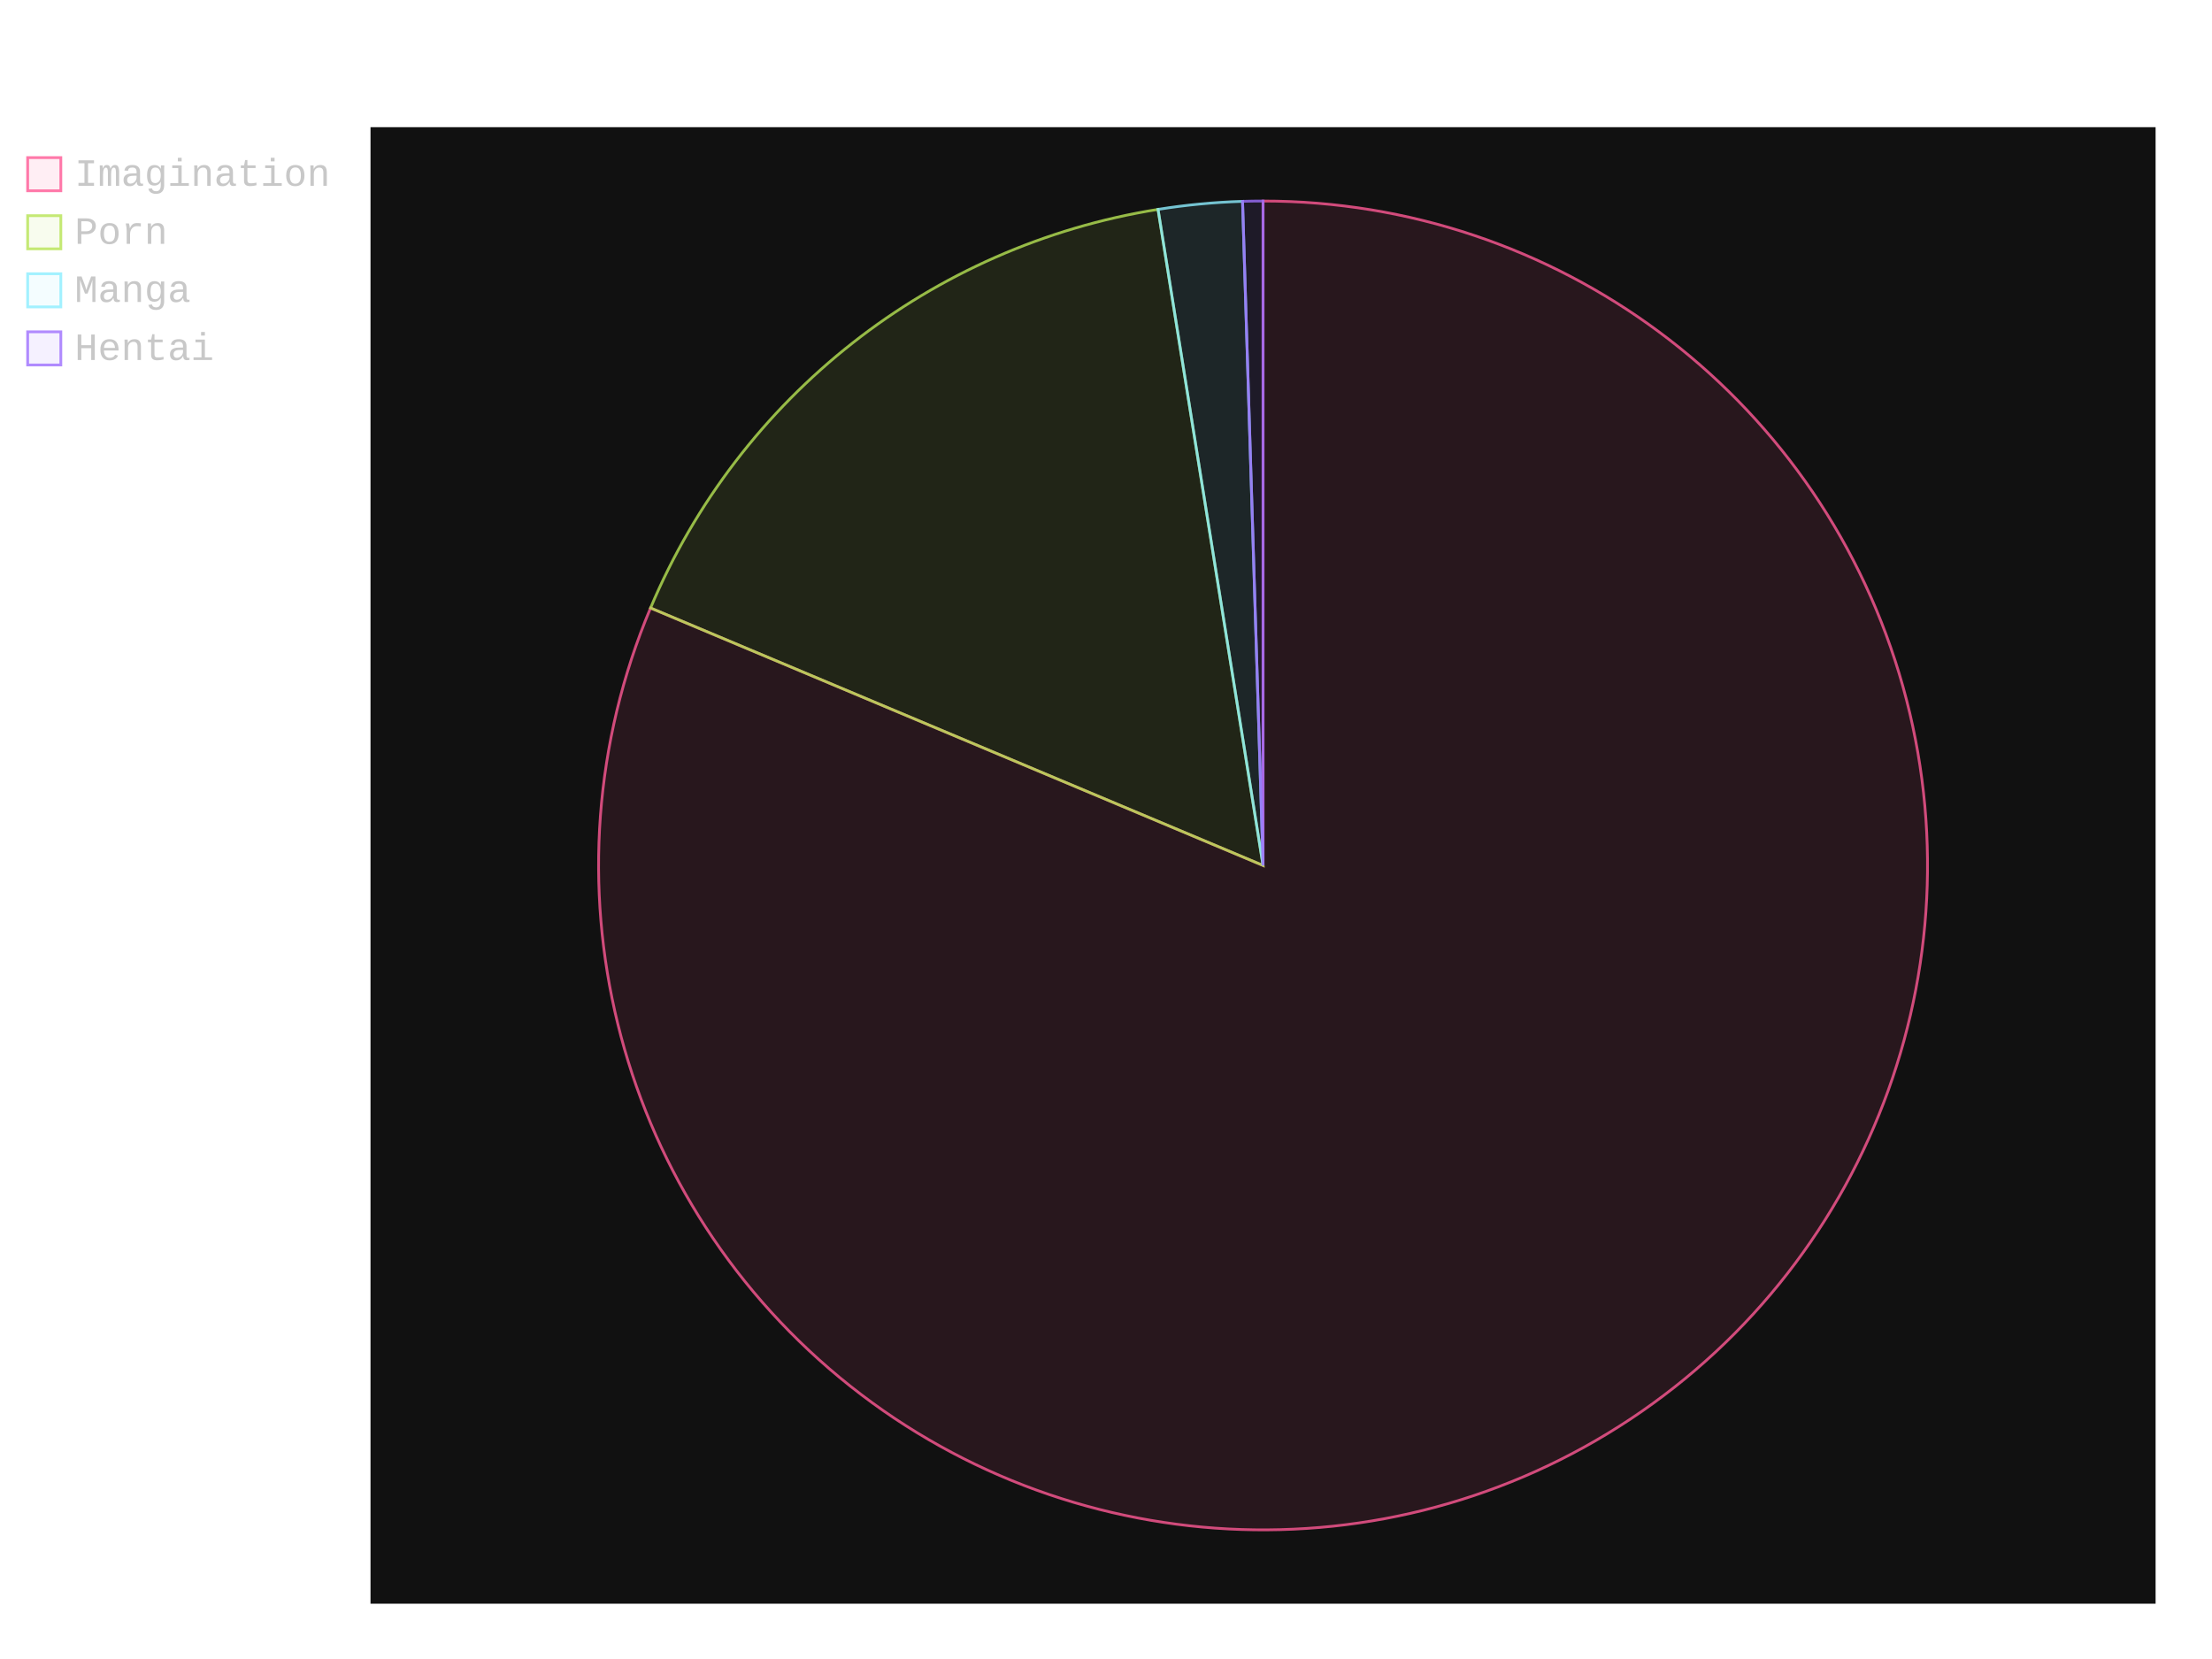
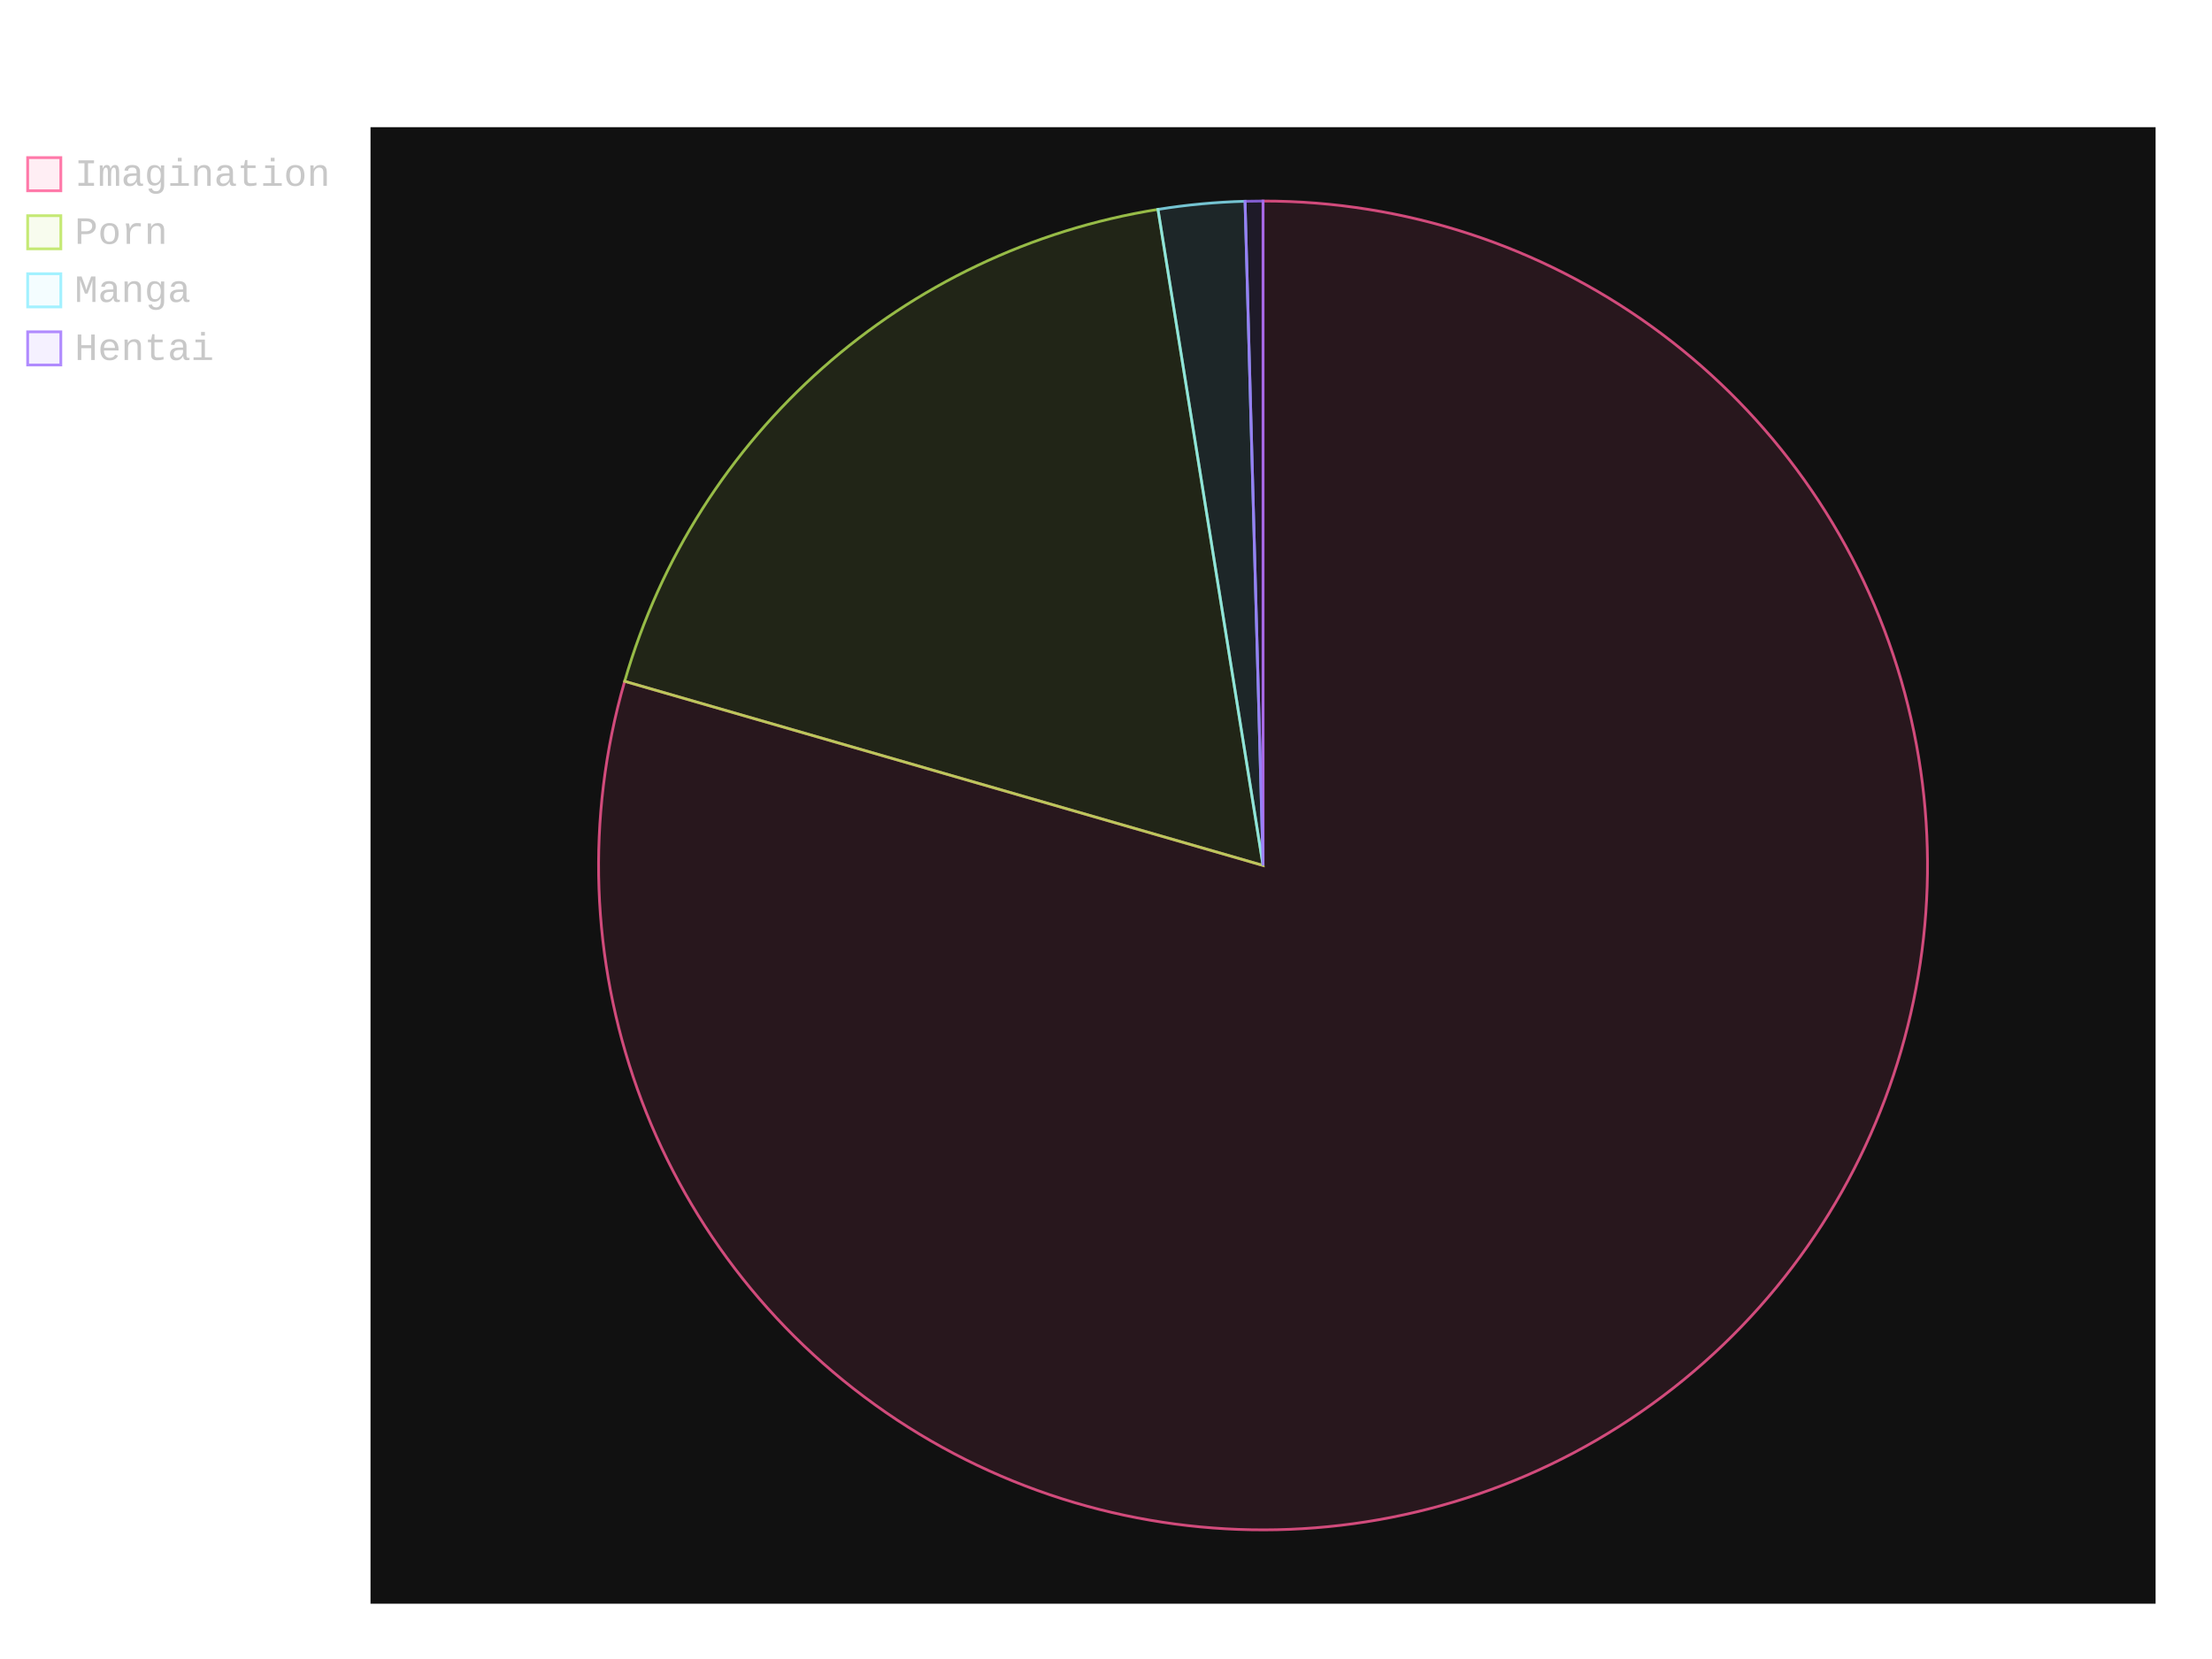
- <svg xmlns="http://www.w3.org/2000/svg" id="chart-972d2738-2fb4-489e-9a01-0a8d2ab76c2e" class="pygal-chart" viewBox="0 0 800 600">
+ <svg xmlns="http://www.w3.org/2000/svg" id="chart-41fca388-3b2e-478e-815f-3c8326dae510" class="pygal-chart" viewBox="0 0 800 600">
  <defs>
-     <style type="text/css">#chart-972d2738-2fb4-489e-9a01-0a8d2ab76c2e{-webkit-user-select:none;-webkit-font-smoothing:antialiased;font-family:Consolas,"Liberation Mono",Menlo,Courier,monospace}#chart-972d2738-2fb4-489e-9a01-0a8d2ab76c2e .title{font-family:Consolas,"Liberation Mono",Menlo,Courier,monospace;font-size:16px}#chart-972d2738-2fb4-489e-9a01-0a8d2ab76c2e .legends .legend text{font-family:Consolas,"Liberation Mono",Menlo,Courier,monospace;font-size:14px}#chart-972d2738-2fb4-489e-9a01-0a8d2ab76c2e .axis text{font-family:Consolas,"Liberation Mono",Menlo,Courier,monospace;font-size:10px}#chart-972d2738-2fb4-489e-9a01-0a8d2ab76c2e .axis text.major{font-family:Consolas,"Liberation Mono",Menlo,Courier,monospace;font-size:10px}#chart-972d2738-2fb4-489e-9a01-0a8d2ab76c2e .text-overlay text.value{font-family:Consolas,"Liberation Mono",Menlo,Courier,monospace;font-size:16px}#chart-972d2738-2fb4-489e-9a01-0a8d2ab76c2e .text-overlay text.label{font-family:Consolas,"Liberation Mono",Menlo,Courier,monospace;font-size:10px}#chart-972d2738-2fb4-489e-9a01-0a8d2ab76c2e .tooltip{font-family:Consolas,"Liberation Mono",Menlo,Courier,monospace;font-size:14px}#chart-972d2738-2fb4-489e-9a01-0a8d2ab76c2e text.no_data{font-family:Consolas,"Liberation Mono",Menlo,Courier,monospace;font-size:64px}
- #chart-972d2738-2fb4-489e-9a01-0a8d2ab76c2e{background-color:transparent}#chart-972d2738-2fb4-489e-9a01-0a8d2ab76c2e path,#chart-972d2738-2fb4-489e-9a01-0a8d2ab76c2e line,#chart-972d2738-2fb4-489e-9a01-0a8d2ab76c2e rect,#chart-972d2738-2fb4-489e-9a01-0a8d2ab76c2e circle{-webkit-transition:0.3s ease-out;-moz-transition:0.3s ease-out;transition:0.3s ease-out}#chart-972d2738-2fb4-489e-9a01-0a8d2ab76c2e .graph &gt; .background{fill:transparent}#chart-972d2738-2fb4-489e-9a01-0a8d2ab76c2e .plot &gt; .background{fill:#111}#chart-972d2738-2fb4-489e-9a01-0a8d2ab76c2e .graph{fill:rgba(200,200,200,1)}#chart-972d2738-2fb4-489e-9a01-0a8d2ab76c2e text.no_data{fill:rgba(255,255,255,1)}#chart-972d2738-2fb4-489e-9a01-0a8d2ab76c2e .title{fill:rgba(255,255,255,1)}#chart-972d2738-2fb4-489e-9a01-0a8d2ab76c2e .legends .legend text{fill:rgba(200,200,200,1)}#chart-972d2738-2fb4-489e-9a01-0a8d2ab76c2e .legends .legend:hover text{fill:rgba(255,255,255,1)}#chart-972d2738-2fb4-489e-9a01-0a8d2ab76c2e .axis .line{stroke:rgba(255,255,255,1)}#chart-972d2738-2fb4-489e-9a01-0a8d2ab76c2e .axis .guide.line{stroke:#555}#chart-972d2738-2fb4-489e-9a01-0a8d2ab76c2e .axis .major.line{stroke:rgba(200,200,200,1)}#chart-972d2738-2fb4-489e-9a01-0a8d2ab76c2e .axis text.major{fill:rgba(255,255,255,1)}#chart-972d2738-2fb4-489e-9a01-0a8d2ab76c2e .axis.y .guides:hover .guide.line,#chart-972d2738-2fb4-489e-9a01-0a8d2ab76c2e .line-graph .axis.x .guides:hover .guide.line,#chart-972d2738-2fb4-489e-9a01-0a8d2ab76c2e .stackedline-graph .axis.x .guides:hover .guide.line,#chart-972d2738-2fb4-489e-9a01-0a8d2ab76c2e .xy-graph .axis.x .guides:hover .guide.line{stroke:rgba(255,255,255,1)}#chart-972d2738-2fb4-489e-9a01-0a8d2ab76c2e .axis .guides:hover text{fill:rgba(255,255,255,1)}#chart-972d2738-2fb4-489e-9a01-0a8d2ab76c2e .reactive{fill-opacity:.1;stroke-opacity:.8;stroke-width:1}#chart-972d2738-2fb4-489e-9a01-0a8d2ab76c2e .ci{stroke:rgba(200,200,200,1)}#chart-972d2738-2fb4-489e-9a01-0a8d2ab76c2e .reactive.active,#chart-972d2738-2fb4-489e-9a01-0a8d2ab76c2e .active .reactive{fill-opacity:.75;stroke-opacity:.9;stroke-width:4}#chart-972d2738-2fb4-489e-9a01-0a8d2ab76c2e .ci .reactive.active{stroke-width:1.5}#chart-972d2738-2fb4-489e-9a01-0a8d2ab76c2e .series text{fill:rgba(255,255,255,1)}#chart-972d2738-2fb4-489e-9a01-0a8d2ab76c2e .tooltip rect{fill:#111;stroke:rgba(255,255,255,1);-webkit-transition:opacity 0.3s ease-out;-moz-transition:opacity 0.3s ease-out;transition:opacity 0.3s ease-out}#chart-972d2738-2fb4-489e-9a01-0a8d2ab76c2e .tooltip .label{fill:rgba(200,200,200,1)}#chart-972d2738-2fb4-489e-9a01-0a8d2ab76c2e .tooltip .label{fill:rgba(200,200,200,1)}#chart-972d2738-2fb4-489e-9a01-0a8d2ab76c2e .tooltip .legend{font-size:.8em;fill:#555}#chart-972d2738-2fb4-489e-9a01-0a8d2ab76c2e .tooltip .x_label{font-size:.6em;fill:rgba(255,255,255,1)}#chart-972d2738-2fb4-489e-9a01-0a8d2ab76c2e .tooltip .xlink{font-size:.5em;text-decoration:underline}#chart-972d2738-2fb4-489e-9a01-0a8d2ab76c2e .tooltip .value{font-size:1.5em}#chart-972d2738-2fb4-489e-9a01-0a8d2ab76c2e .bound{font-size:.5em}#chart-972d2738-2fb4-489e-9a01-0a8d2ab76c2e .max-value{font-size:.75em;fill:#555}#chart-972d2738-2fb4-489e-9a01-0a8d2ab76c2e .map-element{fill:#111;stroke:#555 !important}#chart-972d2738-2fb4-489e-9a01-0a8d2ab76c2e .map-element .reactive{fill-opacity:inherit;stroke-opacity:inherit}#chart-972d2738-2fb4-489e-9a01-0a8d2ab76c2e .color-0,#chart-972d2738-2fb4-489e-9a01-0a8d2ab76c2e .color-0 a:visited{stroke:#ff5995;fill:#ff5995}#chart-972d2738-2fb4-489e-9a01-0a8d2ab76c2e .color-1,#chart-972d2738-2fb4-489e-9a01-0a8d2ab76c2e .color-1 a:visited{stroke:#b6e354;fill:#b6e354}#chart-972d2738-2fb4-489e-9a01-0a8d2ab76c2e .color-2,#chart-972d2738-2fb4-489e-9a01-0a8d2ab76c2e .color-2 a:visited{stroke:#8cedff;fill:#8cedff}#chart-972d2738-2fb4-489e-9a01-0a8d2ab76c2e .color-3,#chart-972d2738-2fb4-489e-9a01-0a8d2ab76c2e .color-3 a:visited{stroke:#9e6ffe;fill:#9e6ffe}#chart-972d2738-2fb4-489e-9a01-0a8d2ab76c2e .text-overlay .color-0 text{fill:black}#chart-972d2738-2fb4-489e-9a01-0a8d2ab76c2e .text-overlay .color-1 text{fill:black}#chart-972d2738-2fb4-489e-9a01-0a8d2ab76c2e .text-overlay .color-2 text{fill:black}#chart-972d2738-2fb4-489e-9a01-0a8d2ab76c2e .text-overlay .color-3 text{fill:black}
- #chart-972d2738-2fb4-489e-9a01-0a8d2ab76c2e text.no_data{text-anchor:middle}#chart-972d2738-2fb4-489e-9a01-0a8d2ab76c2e .guide.line{fill:none}#chart-972d2738-2fb4-489e-9a01-0a8d2ab76c2e .centered{text-anchor:middle}#chart-972d2738-2fb4-489e-9a01-0a8d2ab76c2e .title{text-anchor:middle}#chart-972d2738-2fb4-489e-9a01-0a8d2ab76c2e .legends .legend text{fill-opacity:1}#chart-972d2738-2fb4-489e-9a01-0a8d2ab76c2e .axis.x text{text-anchor:middle}#chart-972d2738-2fb4-489e-9a01-0a8d2ab76c2e .axis.x:not(.web) text[transform]{text-anchor:start}#chart-972d2738-2fb4-489e-9a01-0a8d2ab76c2e .axis.x:not(.web) text[transform].backwards{text-anchor:end}#chart-972d2738-2fb4-489e-9a01-0a8d2ab76c2e .axis.y text{text-anchor:end}#chart-972d2738-2fb4-489e-9a01-0a8d2ab76c2e .axis.y text[transform].backwards{text-anchor:start}#chart-972d2738-2fb4-489e-9a01-0a8d2ab76c2e .axis.y2 text{text-anchor:start}#chart-972d2738-2fb4-489e-9a01-0a8d2ab76c2e .axis.y2 text[transform].backwards{text-anchor:end}#chart-972d2738-2fb4-489e-9a01-0a8d2ab76c2e .axis .guide.line{stroke-dasharray:4,4;stroke:black}#chart-972d2738-2fb4-489e-9a01-0a8d2ab76c2e .axis .major.guide.line{stroke-dasharray:6,6;stroke:black}#chart-972d2738-2fb4-489e-9a01-0a8d2ab76c2e .horizontal .axis.y .guide.line,#chart-972d2738-2fb4-489e-9a01-0a8d2ab76c2e .horizontal .axis.y2 .guide.line,#chart-972d2738-2fb4-489e-9a01-0a8d2ab76c2e .vertical .axis.x .guide.line{opacity:0}#chart-972d2738-2fb4-489e-9a01-0a8d2ab76c2e .horizontal .axis.always_show .guide.line,#chart-972d2738-2fb4-489e-9a01-0a8d2ab76c2e .vertical .axis.always_show .guide.line{opacity:1 !important}#chart-972d2738-2fb4-489e-9a01-0a8d2ab76c2e .axis.y .guides:hover .guide.line,#chart-972d2738-2fb4-489e-9a01-0a8d2ab76c2e .axis.y2 .guides:hover .guide.line,#chart-972d2738-2fb4-489e-9a01-0a8d2ab76c2e .axis.x .guides:hover .guide.line{opacity:1}#chart-972d2738-2fb4-489e-9a01-0a8d2ab76c2e .axis .guides:hover text{opacity:1}#chart-972d2738-2fb4-489e-9a01-0a8d2ab76c2e .nofill{fill:none}#chart-972d2738-2fb4-489e-9a01-0a8d2ab76c2e .subtle-fill{fill-opacity:.2}#chart-972d2738-2fb4-489e-9a01-0a8d2ab76c2e .dot{stroke-width:1px;fill-opacity:1;stroke-opacity:1}#chart-972d2738-2fb4-489e-9a01-0a8d2ab76c2e .dot.active{stroke-width:5px}#chart-972d2738-2fb4-489e-9a01-0a8d2ab76c2e .dot.negative{fill:transparent}#chart-972d2738-2fb4-489e-9a01-0a8d2ab76c2e text,#chart-972d2738-2fb4-489e-9a01-0a8d2ab76c2e tspan{stroke:none !important}#chart-972d2738-2fb4-489e-9a01-0a8d2ab76c2e .series text.active{opacity:1}#chart-972d2738-2fb4-489e-9a01-0a8d2ab76c2e .tooltip rect{fill-opacity:.95;stroke-width:.5}#chart-972d2738-2fb4-489e-9a01-0a8d2ab76c2e .tooltip text{fill-opacity:1}#chart-972d2738-2fb4-489e-9a01-0a8d2ab76c2e .showable{visibility:hidden}#chart-972d2738-2fb4-489e-9a01-0a8d2ab76c2e .showable.shown{visibility:visible}#chart-972d2738-2fb4-489e-9a01-0a8d2ab76c2e .gauge-background{fill:rgba(229,229,229,1);stroke:none}#chart-972d2738-2fb4-489e-9a01-0a8d2ab76c2e .bg-lines{stroke:transparent;stroke-width:2px}</style>
+     <style type="text/css">#chart-41fca388-3b2e-478e-815f-3c8326dae510{-webkit-user-select:none;-webkit-font-smoothing:antialiased;font-family:Consolas,"Liberation Mono",Menlo,Courier,monospace}#chart-41fca388-3b2e-478e-815f-3c8326dae510 .title{font-family:Consolas,"Liberation Mono",Menlo,Courier,monospace;font-size:16px}#chart-41fca388-3b2e-478e-815f-3c8326dae510 .legends .legend text{font-family:Consolas,"Liberation Mono",Menlo,Courier,monospace;font-size:14px}#chart-41fca388-3b2e-478e-815f-3c8326dae510 .axis text{font-family:Consolas,"Liberation Mono",Menlo,Courier,monospace;font-size:10px}#chart-41fca388-3b2e-478e-815f-3c8326dae510 .axis text.major{font-family:Consolas,"Liberation Mono",Menlo,Courier,monospace;font-size:10px}#chart-41fca388-3b2e-478e-815f-3c8326dae510 .text-overlay text.value{font-family:Consolas,"Liberation Mono",Menlo,Courier,monospace;font-size:16px}#chart-41fca388-3b2e-478e-815f-3c8326dae510 .text-overlay text.label{font-family:Consolas,"Liberation Mono",Menlo,Courier,monospace;font-size:10px}#chart-41fca388-3b2e-478e-815f-3c8326dae510 .tooltip{font-family:Consolas,"Liberation Mono",Menlo,Courier,monospace;font-size:14px}#chart-41fca388-3b2e-478e-815f-3c8326dae510 text.no_data{font-family:Consolas,"Liberation Mono",Menlo,Courier,monospace;font-size:64px}
+ #chart-41fca388-3b2e-478e-815f-3c8326dae510{background-color:transparent}#chart-41fca388-3b2e-478e-815f-3c8326dae510 path,#chart-41fca388-3b2e-478e-815f-3c8326dae510 line,#chart-41fca388-3b2e-478e-815f-3c8326dae510 rect,#chart-41fca388-3b2e-478e-815f-3c8326dae510 circle{-webkit-transition:0.3s ease-out;-moz-transition:0.3s ease-out;transition:0.3s ease-out}#chart-41fca388-3b2e-478e-815f-3c8326dae510 .graph &gt; .background{fill:transparent}#chart-41fca388-3b2e-478e-815f-3c8326dae510 .plot &gt; .background{fill:#111}#chart-41fca388-3b2e-478e-815f-3c8326dae510 .graph{fill:rgba(200,200,200,1)}#chart-41fca388-3b2e-478e-815f-3c8326dae510 text.no_data{fill:rgba(255,255,255,1)}#chart-41fca388-3b2e-478e-815f-3c8326dae510 .title{fill:rgba(255,255,255,1)}#chart-41fca388-3b2e-478e-815f-3c8326dae510 .legends .legend text{fill:rgba(200,200,200,1)}#chart-41fca388-3b2e-478e-815f-3c8326dae510 .legends .legend:hover text{fill:rgba(255,255,255,1)}#chart-41fca388-3b2e-478e-815f-3c8326dae510 .axis .line{stroke:rgba(255,255,255,1)}#chart-41fca388-3b2e-478e-815f-3c8326dae510 .axis .guide.line{stroke:#555}#chart-41fca388-3b2e-478e-815f-3c8326dae510 .axis .major.line{stroke:rgba(200,200,200,1)}#chart-41fca388-3b2e-478e-815f-3c8326dae510 .axis text.major{fill:rgba(255,255,255,1)}#chart-41fca388-3b2e-478e-815f-3c8326dae510 .axis.y .guides:hover .guide.line,#chart-41fca388-3b2e-478e-815f-3c8326dae510 .line-graph .axis.x .guides:hover .guide.line,#chart-41fca388-3b2e-478e-815f-3c8326dae510 .stackedline-graph .axis.x .guides:hover .guide.line,#chart-41fca388-3b2e-478e-815f-3c8326dae510 .xy-graph .axis.x .guides:hover .guide.line{stroke:rgba(255,255,255,1)}#chart-41fca388-3b2e-478e-815f-3c8326dae510 .axis .guides:hover text{fill:rgba(255,255,255,1)}#chart-41fca388-3b2e-478e-815f-3c8326dae510 .reactive{fill-opacity:.1;stroke-opacity:.8;stroke-width:1}#chart-41fca388-3b2e-478e-815f-3c8326dae510 .ci{stroke:rgba(200,200,200,1)}#chart-41fca388-3b2e-478e-815f-3c8326dae510 .reactive.active,#chart-41fca388-3b2e-478e-815f-3c8326dae510 .active .reactive{fill-opacity:.75;stroke-opacity:.9;stroke-width:4}#chart-41fca388-3b2e-478e-815f-3c8326dae510 .ci .reactive.active{stroke-width:1.5}#chart-41fca388-3b2e-478e-815f-3c8326dae510 .series text{fill:rgba(255,255,255,1)}#chart-41fca388-3b2e-478e-815f-3c8326dae510 .tooltip rect{fill:#111;stroke:rgba(255,255,255,1);-webkit-transition:opacity 0.3s ease-out;-moz-transition:opacity 0.3s ease-out;transition:opacity 0.3s ease-out}#chart-41fca388-3b2e-478e-815f-3c8326dae510 .tooltip .label{fill:rgba(200,200,200,1)}#chart-41fca388-3b2e-478e-815f-3c8326dae510 .tooltip .label{fill:rgba(200,200,200,1)}#chart-41fca388-3b2e-478e-815f-3c8326dae510 .tooltip .legend{font-size:.8em;fill:#555}#chart-41fca388-3b2e-478e-815f-3c8326dae510 .tooltip .x_label{font-size:.6em;fill:rgba(255,255,255,1)}#chart-41fca388-3b2e-478e-815f-3c8326dae510 .tooltip .xlink{font-size:.5em;text-decoration:underline}#chart-41fca388-3b2e-478e-815f-3c8326dae510 .tooltip .value{font-size:1.5em}#chart-41fca388-3b2e-478e-815f-3c8326dae510 .bound{font-size:.5em}#chart-41fca388-3b2e-478e-815f-3c8326dae510 .max-value{font-size:.75em;fill:#555}#chart-41fca388-3b2e-478e-815f-3c8326dae510 .map-element{fill:#111;stroke:#555 !important}#chart-41fca388-3b2e-478e-815f-3c8326dae510 .map-element .reactive{fill-opacity:inherit;stroke-opacity:inherit}#chart-41fca388-3b2e-478e-815f-3c8326dae510 .color-0,#chart-41fca388-3b2e-478e-815f-3c8326dae510 .color-0 a:visited{stroke:#ff5995;fill:#ff5995}#chart-41fca388-3b2e-478e-815f-3c8326dae510 .color-1,#chart-41fca388-3b2e-478e-815f-3c8326dae510 .color-1 a:visited{stroke:#b6e354;fill:#b6e354}#chart-41fca388-3b2e-478e-815f-3c8326dae510 .color-2,#chart-41fca388-3b2e-478e-815f-3c8326dae510 .color-2 a:visited{stroke:#8cedff;fill:#8cedff}#chart-41fca388-3b2e-478e-815f-3c8326dae510 .color-3,#chart-41fca388-3b2e-478e-815f-3c8326dae510 .color-3 a:visited{stroke:#9e6ffe;fill:#9e6ffe}#chart-41fca388-3b2e-478e-815f-3c8326dae510 .text-overlay .color-0 text{fill:black}#chart-41fca388-3b2e-478e-815f-3c8326dae510 .text-overlay .color-1 text{fill:black}#chart-41fca388-3b2e-478e-815f-3c8326dae510 .text-overlay .color-2 text{fill:black}#chart-41fca388-3b2e-478e-815f-3c8326dae510 .text-overlay .color-3 text{fill:black}
+ #chart-41fca388-3b2e-478e-815f-3c8326dae510 text.no_data{text-anchor:middle}#chart-41fca388-3b2e-478e-815f-3c8326dae510 .guide.line{fill:none}#chart-41fca388-3b2e-478e-815f-3c8326dae510 .centered{text-anchor:middle}#chart-41fca388-3b2e-478e-815f-3c8326dae510 .title{text-anchor:middle}#chart-41fca388-3b2e-478e-815f-3c8326dae510 .legends .legend text{fill-opacity:1}#chart-41fca388-3b2e-478e-815f-3c8326dae510 .axis.x text{text-anchor:middle}#chart-41fca388-3b2e-478e-815f-3c8326dae510 .axis.x:not(.web) text[transform]{text-anchor:start}#chart-41fca388-3b2e-478e-815f-3c8326dae510 .axis.x:not(.web) text[transform].backwards{text-anchor:end}#chart-41fca388-3b2e-478e-815f-3c8326dae510 .axis.y text{text-anchor:end}#chart-41fca388-3b2e-478e-815f-3c8326dae510 .axis.y text[transform].backwards{text-anchor:start}#chart-41fca388-3b2e-478e-815f-3c8326dae510 .axis.y2 text{text-anchor:start}#chart-41fca388-3b2e-478e-815f-3c8326dae510 .axis.y2 text[transform].backwards{text-anchor:end}#chart-41fca388-3b2e-478e-815f-3c8326dae510 .axis .guide.line{stroke-dasharray:4,4;stroke:black}#chart-41fca388-3b2e-478e-815f-3c8326dae510 .axis .major.guide.line{stroke-dasharray:6,6;stroke:black}#chart-41fca388-3b2e-478e-815f-3c8326dae510 .horizontal .axis.y .guide.line,#chart-41fca388-3b2e-478e-815f-3c8326dae510 .horizontal .axis.y2 .guide.line,#chart-41fca388-3b2e-478e-815f-3c8326dae510 .vertical .axis.x .guide.line{opacity:0}#chart-41fca388-3b2e-478e-815f-3c8326dae510 .horizontal .axis.always_show .guide.line,#chart-41fca388-3b2e-478e-815f-3c8326dae510 .vertical .axis.always_show .guide.line{opacity:1 !important}#chart-41fca388-3b2e-478e-815f-3c8326dae510 .axis.y .guides:hover .guide.line,#chart-41fca388-3b2e-478e-815f-3c8326dae510 .axis.y2 .guides:hover .guide.line,#chart-41fca388-3b2e-478e-815f-3c8326dae510 .axis.x .guides:hover .guide.line{opacity:1}#chart-41fca388-3b2e-478e-815f-3c8326dae510 .axis .guides:hover text{opacity:1}#chart-41fca388-3b2e-478e-815f-3c8326dae510 .nofill{fill:none}#chart-41fca388-3b2e-478e-815f-3c8326dae510 .subtle-fill{fill-opacity:.2}#chart-41fca388-3b2e-478e-815f-3c8326dae510 .dot{stroke-width:1px;fill-opacity:1;stroke-opacity:1}#chart-41fca388-3b2e-478e-815f-3c8326dae510 .dot.active{stroke-width:5px}#chart-41fca388-3b2e-478e-815f-3c8326dae510 .dot.negative{fill:transparent}#chart-41fca388-3b2e-478e-815f-3c8326dae510 text,#chart-41fca388-3b2e-478e-815f-3c8326dae510 tspan{stroke:none !important}#chart-41fca388-3b2e-478e-815f-3c8326dae510 .series text.active{opacity:1}#chart-41fca388-3b2e-478e-815f-3c8326dae510 .tooltip rect{fill-opacity:.95;stroke-width:.5}#chart-41fca388-3b2e-478e-815f-3c8326dae510 .tooltip text{fill-opacity:1}#chart-41fca388-3b2e-478e-815f-3c8326dae510 .showable{visibility:hidden}#chart-41fca388-3b2e-478e-815f-3c8326dae510 .showable.shown{visibility:visible}#chart-41fca388-3b2e-478e-815f-3c8326dae510 .gauge-background{fill:rgba(229,229,229,1);stroke:none}#chart-41fca388-3b2e-478e-815f-3c8326dae510 .bg-lines{stroke:transparent;stroke-width:2px}</style>
  </defs>
  <g class="graph pie-graph vertical">
    <rect x="0" y="0" width="800" height="600" class="background" />
    <g transform="translate(134, 46)" class="plot">
      <rect x="0" y="0" width="645.6" height="534" class="background" />
      <g class="series serie-0 color-0">
        <g class="slices">
          <g class="slice">
-             <path d="M322.8 26.7 A240.3 240.3 0 1 1 101.276 173.88 L322.8 267 A0 0 0 1 0 322.8 267 z" class="slice reactive tooltip-trigger" />
+             <path d="M322.8 26.7 A240.3 240.3 0 1 1 91.915 200.397 L322.8 267 A0 0 0 1 0 322.8 267 z" class="slice reactive tooltip-trigger" />
          </g>
        </g>
      </g>
      <g class="series serie-1 color-1">
        <g class="slices">
          <g class="slice">
-             <path d="M101.276 173.88 A240.3 240.3 0 0 1 284.816 29.721 L322.8 267 A0 0 0 0 0 322.8 267 z" class="slice reactive tooltip-trigger" />
+             <path d="M91.915 200.397 A240.3 240.3 0 0 1 284.795 29.724 L322.8 267 A0 0 0 0 0 322.8 267 z" class="slice reactive tooltip-trigger" />
          </g>
        </g>
      </g>
      <g class="series serie-2 color-2">
        <g class="slices">
          <g class="slice">
-             <path d="M284.816 29.721 A240.3 240.3 0 0 1 315.384 26.814 L322.8 267 A0 0 0 0 0 322.8 267 z" class="slice reactive tooltip-trigger" />
+             <path d="M284.795 29.724 A240.3 240.3 0 0 1 316.285 26.788 L322.8 267 A0 0 0 0 0 322.8 267 z" class="slice reactive tooltip-trigger" />
          </g>
        </g>
      </g>
      <g class="series serie-3 color-3">
        <g class="slices">
          <g class="slice">
-             <path d="M315.384 26.814 A240.3 240.3 0 0 1 322.8 26.7 L322.8 267 A0 0 0 0 0 322.8 267 z" class="slice reactive tooltip-trigger" />
+             <path d="M316.285 26.788 A240.3 240.3 0 0 1 322.8 26.7 L322.8 267 A0 0 0 0 0 322.8 267 z" class="slice reactive tooltip-trigger" />
          </g>
        </g>
      </g>
    </g>
    <g class="titles">
      <text x="400.0" y="26" class="title plot_title">Distribution of modes</text>
    </g>
    <g transform="translate(134, 46)" class="plot overlay">
      <g class="series serie-0 color-0" />
      <g class="series serie-1 color-1" />
      <g class="series serie-2 color-2" />
      <g class="series serie-3 color-3" />
    </g>
    <g transform="translate(134, 46)" class="plot text-overlay">
      <g class="series serie-0 color-0" />
      <g class="series serie-1 color-1" />
      <g class="series serie-2 color-2" />
      <g class="series serie-3 color-3" />
    </g>
    <g transform="translate(134, 46)" class="plot tooltip-overlay">
      <g transform="translate(0 0)" style="opacity: 0" class="tooltip">
        <rect rx="0" ry="0" width="0" height="0" class="tooltip-box" />
        <g class="text" />
      </g>
    </g>
    <g transform="translate(10, 56)" class="legends">
      <g id="activate-serie-0" class="legend reactive activate-serie">
        <rect x="0.0" y="1.0" width="12" height="12" class="color-0 reactive" />
        <text x="17.0" y="11.2">Imagination</text>
      </g>
      <g id="activate-serie-1" class="legend reactive activate-serie">
        <rect x="0.0" y="22.0" width="12" height="12" class="color-1 reactive" />
        <text x="17.0" y="32.2">Porn</text>
      </g>
      <g id="activate-serie-2" class="legend reactive activate-serie">
        <rect x="0.0" y="43.0" width="12" height="12" class="color-2 reactive" />
        <text x="17.0" y="53.2">Manga</text>
      </g>
      <g id="activate-serie-3" class="legend reactive activate-serie">
        <rect x="0.0" y="64.0" width="12" height="12" class="color-3 reactive" />
        <text x="17.0" y="74.2">Hentai</text>
      </g>
    </g>
    <g transform="translate(790, 56)" class="legends" />
  </g>
</svg>
